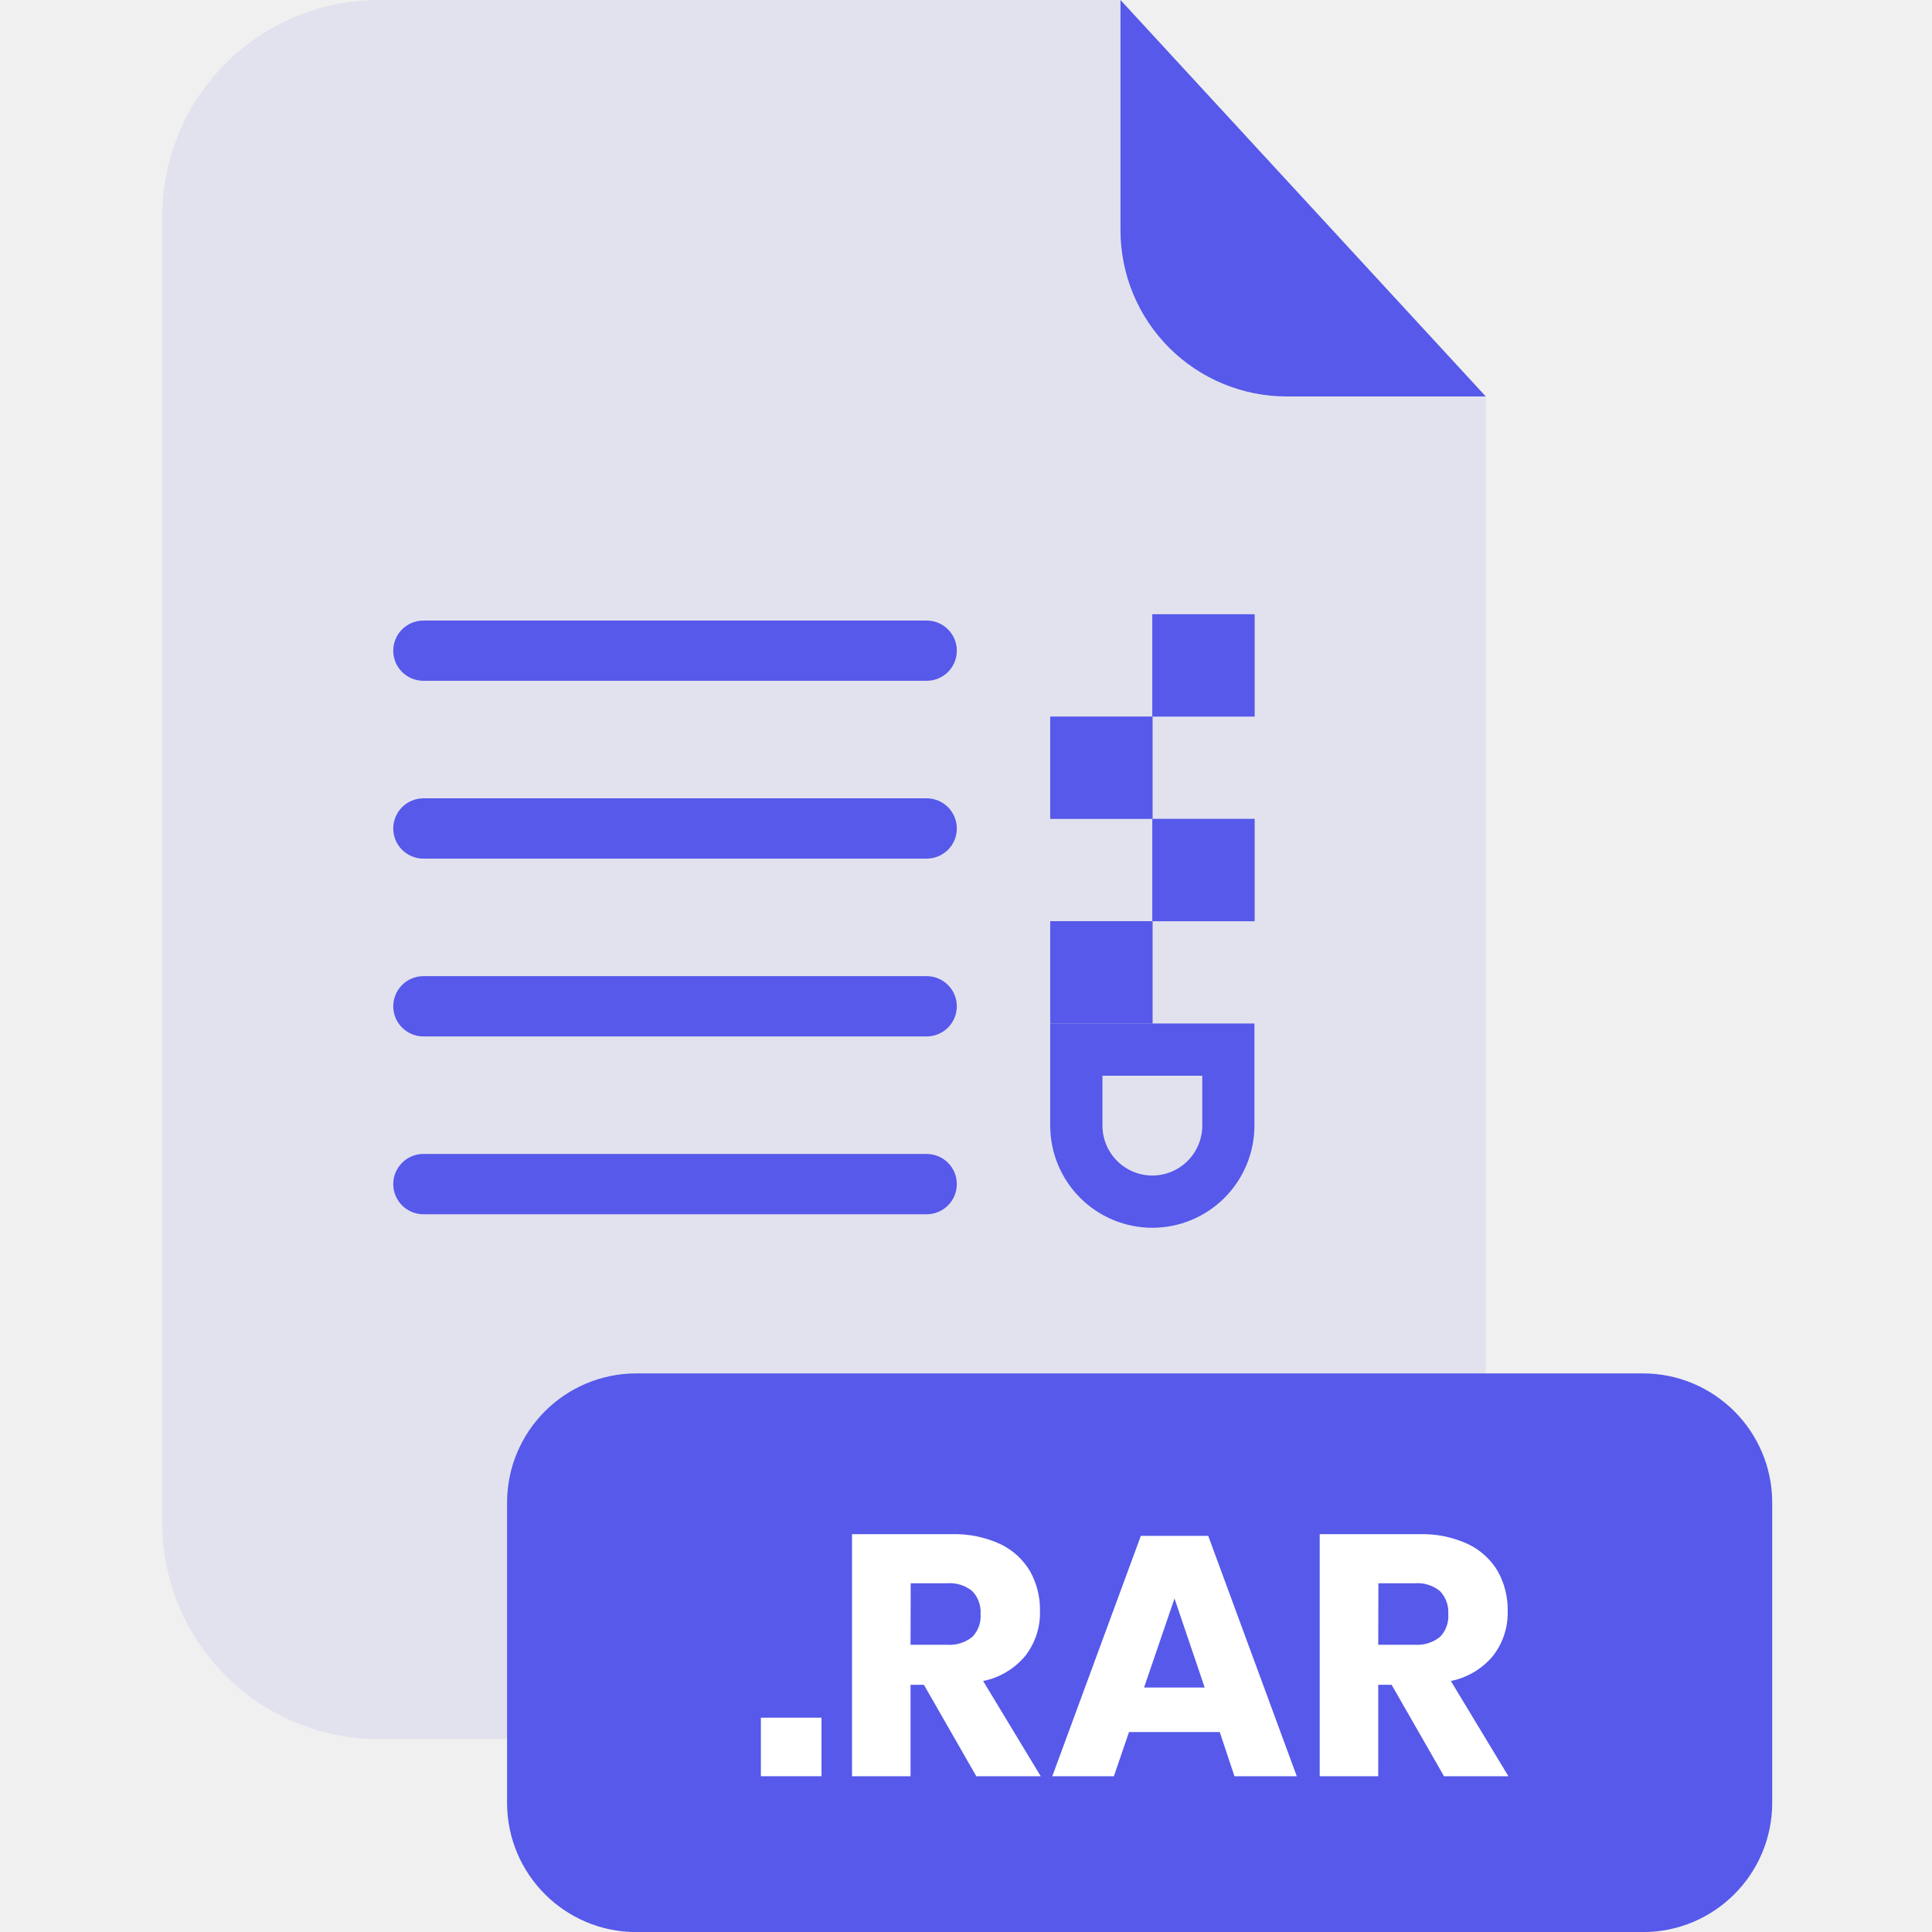
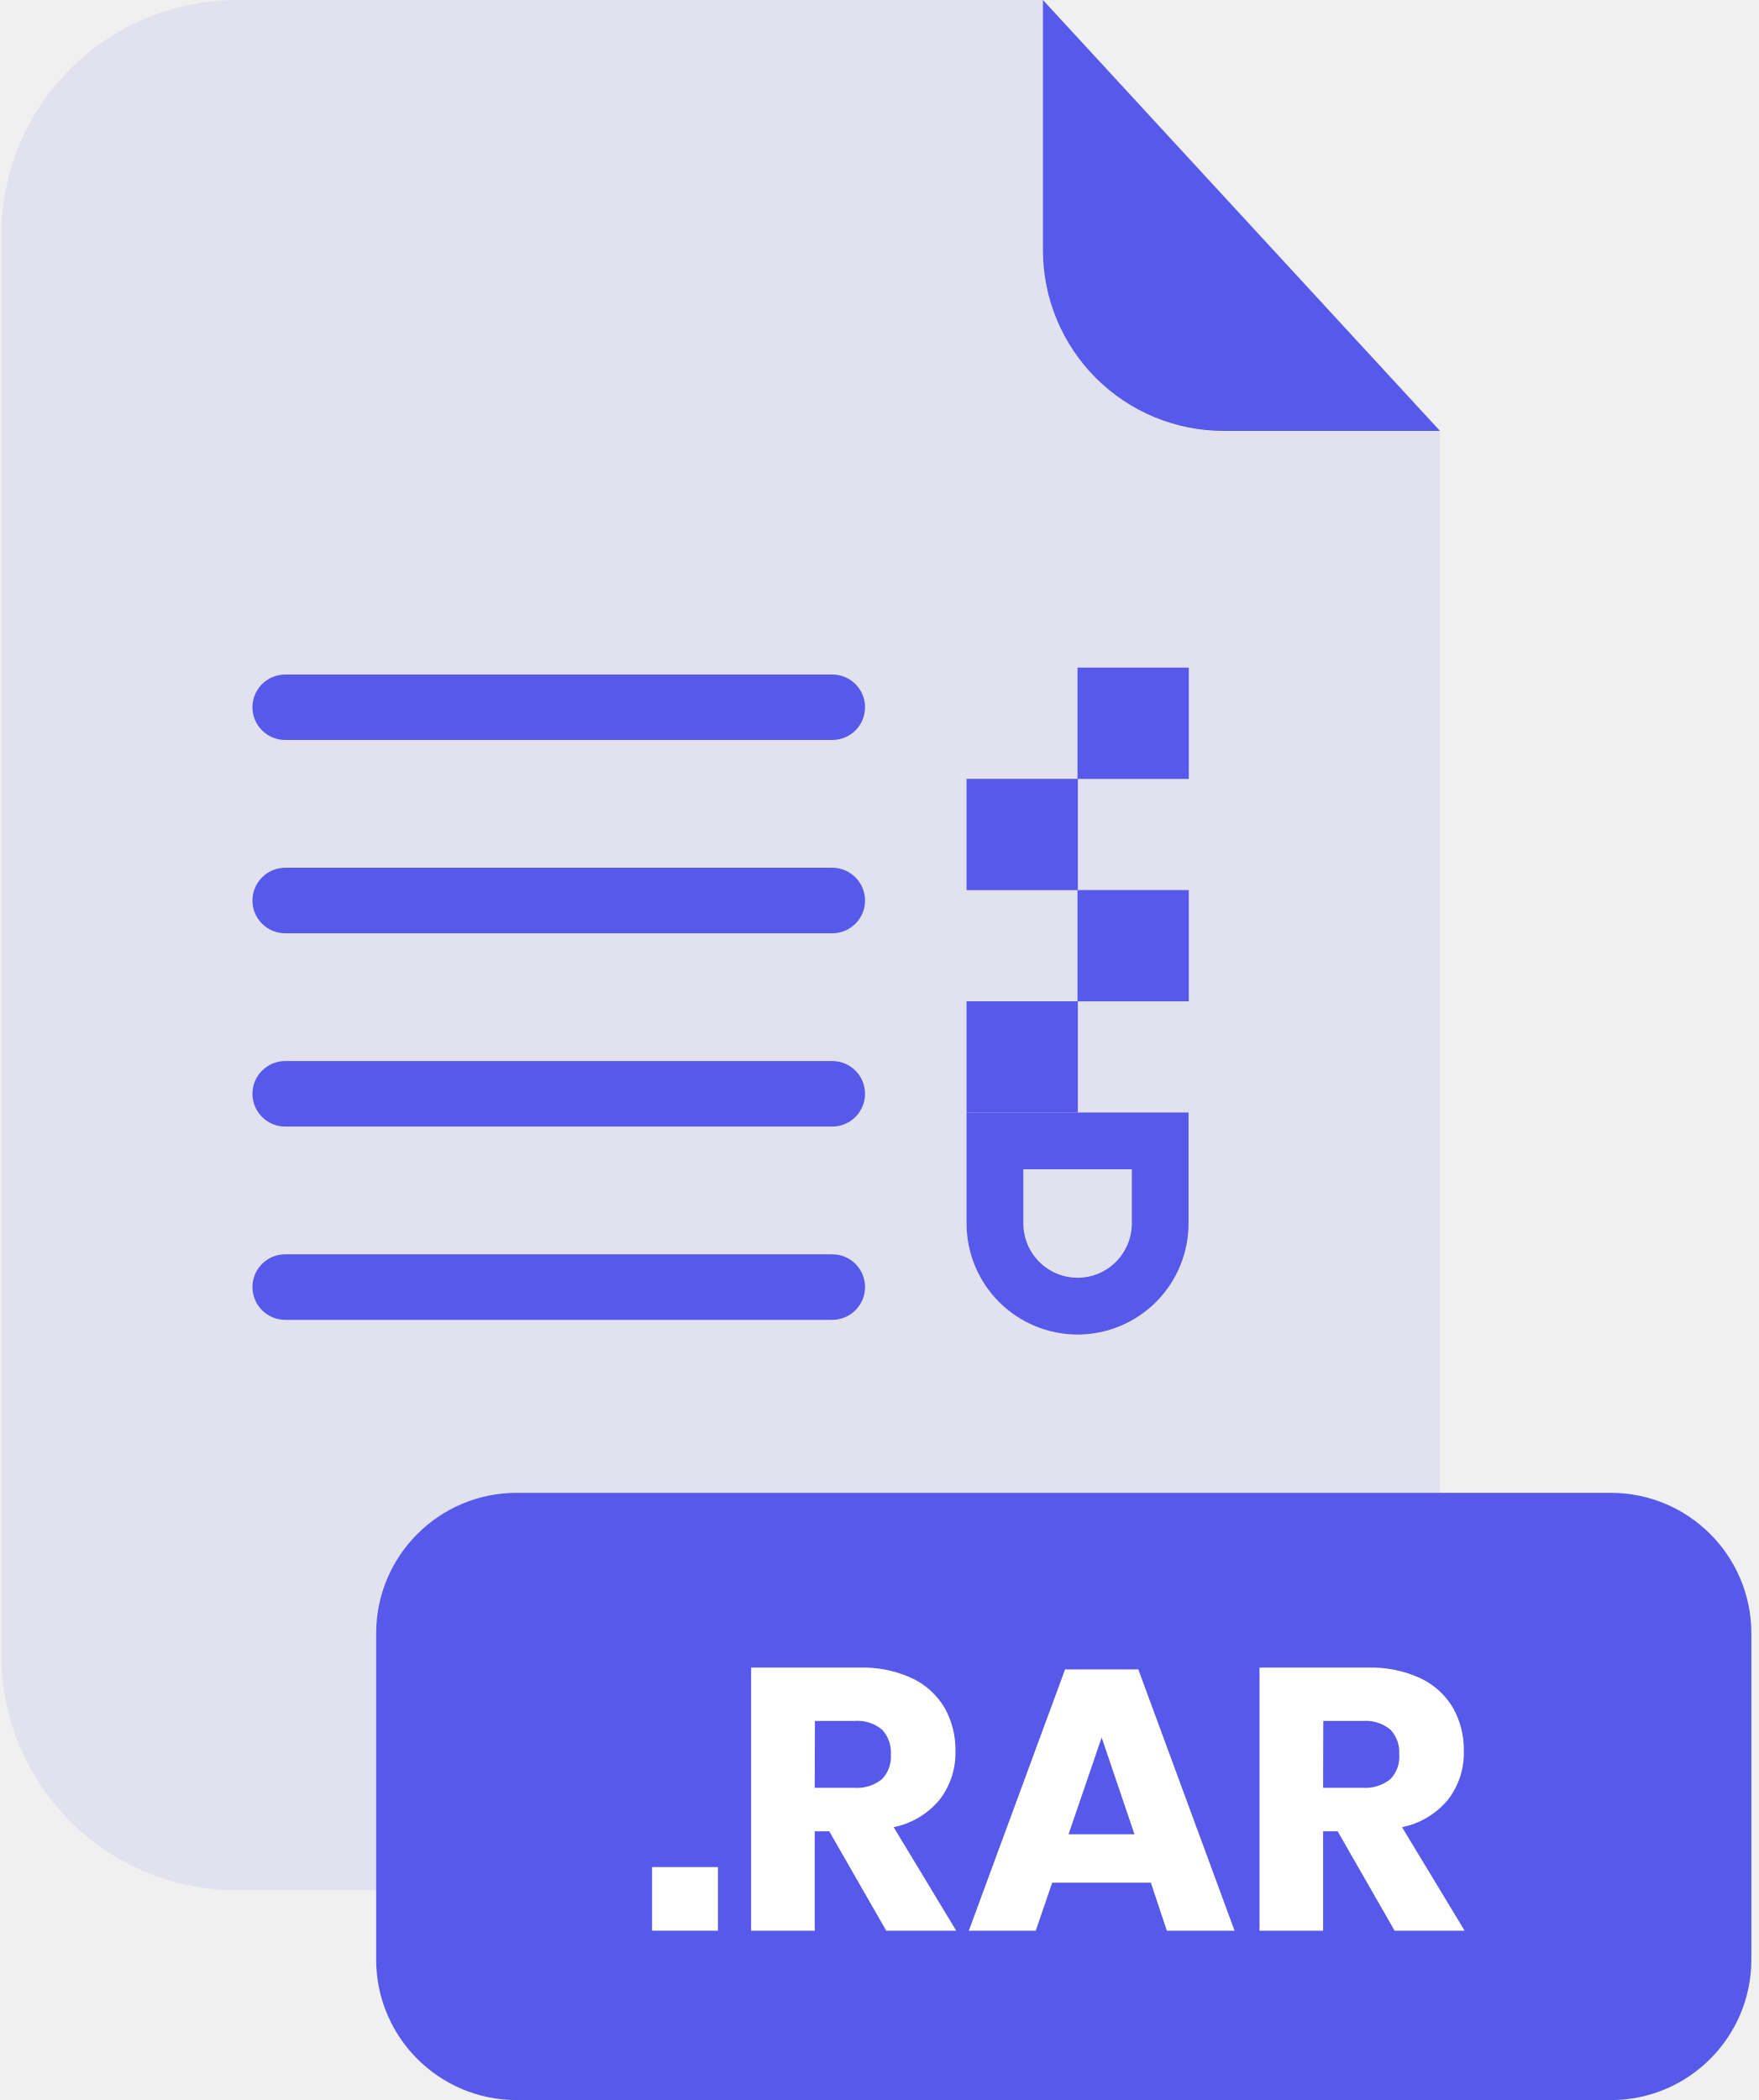
- <svg xmlns="http://www.w3.org/2000/svg" width="1em" height="1em" viewBox="0 0 200 240" fill="none">
+ <svg xmlns="http://www.w3.org/2000/svg" width="201" height="240" viewBox="0 0 201 240" fill="none">
  <g clip-path="url(#clip0_2_2398)">
    <g opacity="0.3">
      <path opacity="0.3" d="M139.81 49.25C134.342 49.242 129.1 47.066 125.235 43.198C121.369 39.331 119.195 34.088 119.19 28.62V1.85821e-06H27.06C23.526 -0.001 20.025 0.694 16.759 2.046C13.493 3.397 10.525 5.379 8.025 7.878C5.526 10.377 3.542 13.344 2.189 16.61C0.836 19.875 0.14 23.375 0.14 26.91V189.13C0.14 192.665 0.836 196.165 2.189 199.43C3.542 202.696 5.526 205.663 8.025 208.162C10.525 210.661 13.493 212.643 16.759 213.995C20.025 215.346 23.526 216.041 27.06 216.04H137.66C144.797 216.04 151.642 213.205 156.688 208.158C161.735 203.112 164.57 196.267 164.57 189.13V49.25H139.81Z" fill="#5659E9" />
    </g>
    <path d="M164.57 49.25H139.81C134.342 49.242 129.1 47.066 125.235 43.198C121.369 39.331 119.195 34.088 119.19 28.62V0L164.57 49.25Z" fill="#5659E9" />
    <path d="M184.09 170.61H59.05C50.18 170.61 42.99 177.8 42.99 186.67V223.95C42.99 232.82 50.18 240.01 59.05 240.01H184.09C192.96 240.01 200.15 232.82 200.15 223.95V186.67C200.15 177.8 192.96 170.61 184.09 170.61Z" fill="#5659E9" />
    <path d="M82.05 213.38V220.65H74.52V213.38H82.05Z" fill="white" />
    <path d="M101.28 220.65L94.77 209.29H93.11V220.65H85.84V190.58H98.26C100.328 190.523 102.381 190.944 104.26 191.81C105.802 192.543 107.091 193.72 107.96 195.19C108.797 196.693 109.222 198.39 109.19 200.11C109.249 202.12 108.609 204.088 107.38 205.68C106.041 207.297 104.188 208.405 102.13 208.82L109.28 220.65H101.28ZM93.11 204.32H97.62C98.772 204.407 99.914 204.049 100.81 203.32C101.165 202.944 101.438 202.498 101.61 202.011C101.782 201.524 101.85 201.005 101.81 200.49C101.843 199.978 101.772 199.465 101.6 198.982C101.428 198.499 101.159 198.056 100.81 197.68C99.926 196.943 98.787 196.584 97.64 196.68H93.13L93.11 204.32Z" fill="white" />
    <path d="M131.52 215.16H120.25L118.37 220.65H110.72L121.72 190.79H130.09L141.09 220.65H133.35L131.52 215.16ZM129.65 209.63L125.9 198.57L122.12 209.63H129.65Z" fill="white" />
    <path d="M159.38 220.65L152.87 209.29H151.21V220.65H143.94V190.58H156.36C158.428 190.523 160.481 190.944 162.36 191.81C163.902 192.543 165.191 193.72 166.06 195.19C166.897 196.693 167.322 198.39 167.29 200.11C167.349 202.12 166.709 204.088 165.48 205.68C164.141 207.297 162.288 208.405 160.23 208.82L167.38 220.65H159.38ZM151.21 204.32H155.72C156.872 204.405 158.013 204.047 158.91 203.32C159.265 202.944 159.538 202.498 159.71 202.011C159.882 201.524 159.95 201.005 159.91 200.49C159.943 199.978 159.872 199.465 159.7 198.982C159.528 198.499 159.259 198.056 158.91 197.68C158.026 196.943 156.887 196.584 155.74 196.68H151.23L151.21 204.32Z" fill="white" />
    <path d="M95.11 150.84H32.59C31.597 150.837 30.646 150.441 29.945 149.738C29.244 149.035 28.85 148.083 28.85 147.09C28.85 146.098 29.244 145.147 29.946 144.446C30.647 143.744 31.598 143.35 32.59 143.35H95.11C95.602 143.349 96.09 143.445 96.544 143.632C96.999 143.819 97.413 144.095 97.761 144.442C98.109 144.789 98.386 145.202 98.575 145.657C98.763 146.111 98.86 146.598 98.86 147.09C98.86 148.085 98.465 149.039 97.762 149.742C97.058 150.445 96.105 150.84 95.11 150.84Z" fill="#5659E9" />
    <path d="M95.11 128.75H32.59C31.597 128.747 30.646 128.351 29.945 127.648C29.244 126.945 28.85 125.993 28.85 125C28.853 124.009 29.248 123.059 29.948 122.358C30.649 121.657 31.599 121.263 32.59 121.26H95.11C96.103 121.26 97.055 121.654 97.758 122.355C98.461 123.056 98.858 124.007 98.86 125C98.86 125.995 98.465 126.948 97.762 127.652C97.058 128.355 96.105 128.75 95.11 128.75Z" fill="#5659E9" />
    <path d="M95.11 106.66H32.59C31.598 106.66 30.647 106.266 29.946 105.564C29.244 104.863 28.85 103.912 28.85 102.92C28.85 101.927 29.244 100.975 29.945 100.272C30.646 99.569 31.597 99.173 32.59 99.17H95.11C96.105 99.17 97.058 99.565 97.762 100.268C98.465 100.971 98.86 101.925 98.86 102.92C98.86 103.412 98.763 103.899 98.575 104.353C98.386 104.808 98.109 105.221 97.761 105.568C97.413 105.915 96.999 106.191 96.544 106.378C96.09 106.565 95.602 106.661 95.11 106.66Z" fill="#5659E9" />
    <path d="M95.11 84.57H32.59C31.598 84.57 30.647 84.176 29.946 83.475C29.244 82.773 28.85 81.822 28.85 80.83C28.85 79.838 29.244 78.887 29.946 78.185C30.647 77.484 31.598 77.09 32.59 77.09H95.11C95.602 77.088 96.09 77.184 96.544 77.372C96.999 77.559 97.413 77.834 97.761 78.182C98.109 78.529 98.386 78.942 98.575 79.396C98.763 79.851 98.86 80.338 98.86 80.83C98.86 81.322 98.763 81.809 98.575 82.263C98.386 82.718 98.109 83.131 97.761 83.478C97.413 83.826 96.999 84.101 96.544 84.288C96.09 84.475 95.602 84.571 95.11 84.57Z" fill="#5659E9" />
    <path d="M123.15 152.52C119.785 152.517 116.559 151.18 114.18 148.8C111.801 146.421 110.463 143.195 110.46 139.83V127.14H135.83V139.83C135.827 143.193 134.491 146.418 132.114 148.797C129.737 151.176 126.513 152.515 123.15 152.52ZM116.95 133.63V139.83C116.953 141.474 117.607 143.049 118.769 144.211C119.931 145.373 121.507 146.028 123.15 146.03C124.794 146.028 126.369 145.373 127.531 144.211C128.693 143.049 129.347 141.474 129.35 139.83V133.63H116.95Z" fill="#5659E9" />
    <path d="M110.46 127.15H123.18V114.43H110.46V127.15Z" fill="#5659E9" />
    <path d="M123.14 114.44H135.86V101.72H123.14V114.44Z" fill="#5659E9" />
    <path d="M110.46 101.73H123.18V89.01H110.46V101.73Z" fill="#5659E9" />
    <path d="M123.14 89.02H135.86V76.3H123.14V89.02Z" fill="#5659E9" />
  </g>
  <defs>
    <clipPath id="clip0_2_2398">
      <rect width="200.01" height="240.01" fill="white" transform="translate(0.140137)" />
    </clipPath>
  </defs>
</svg>
